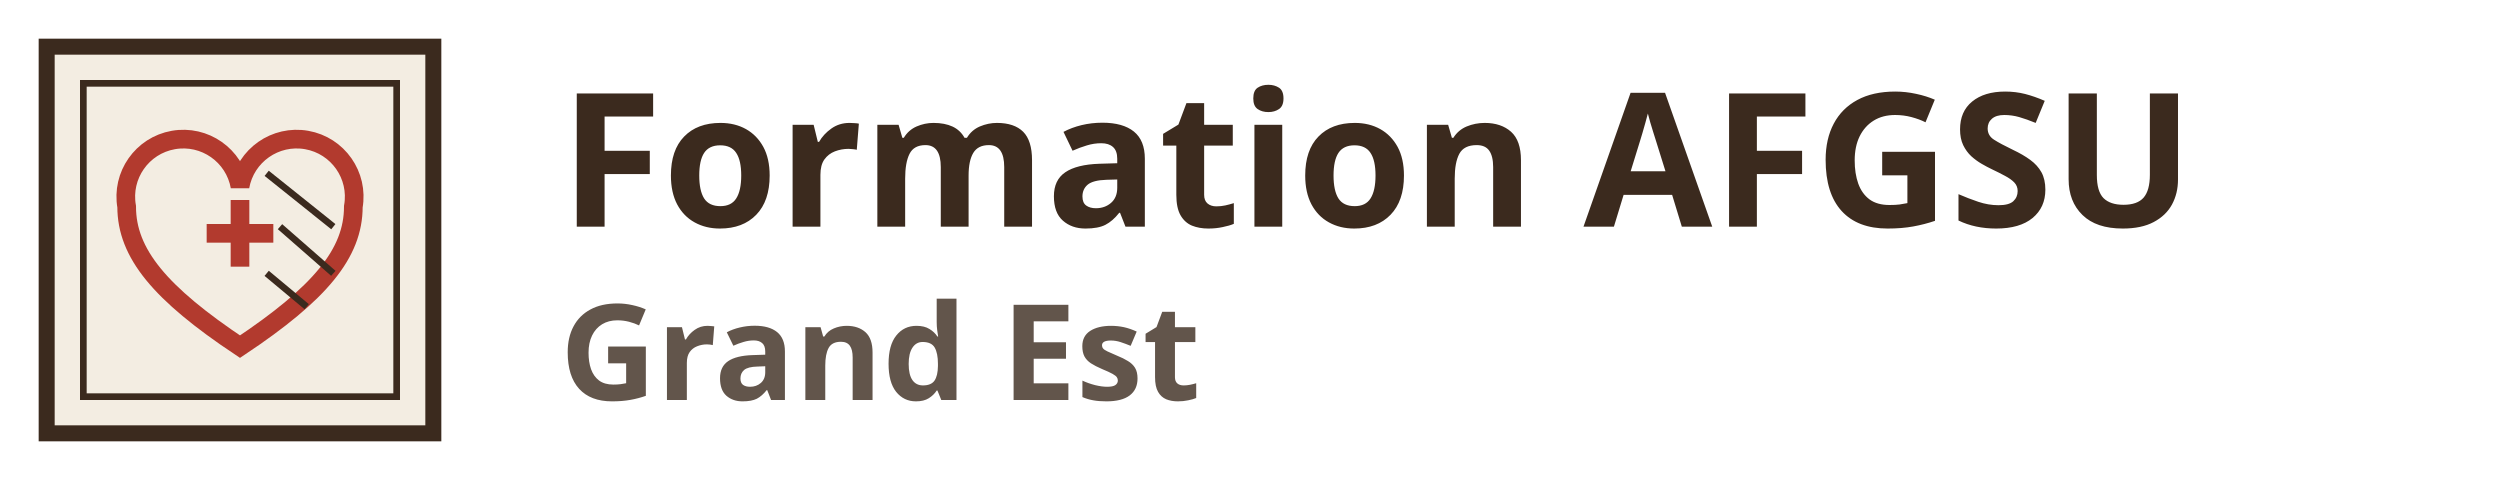
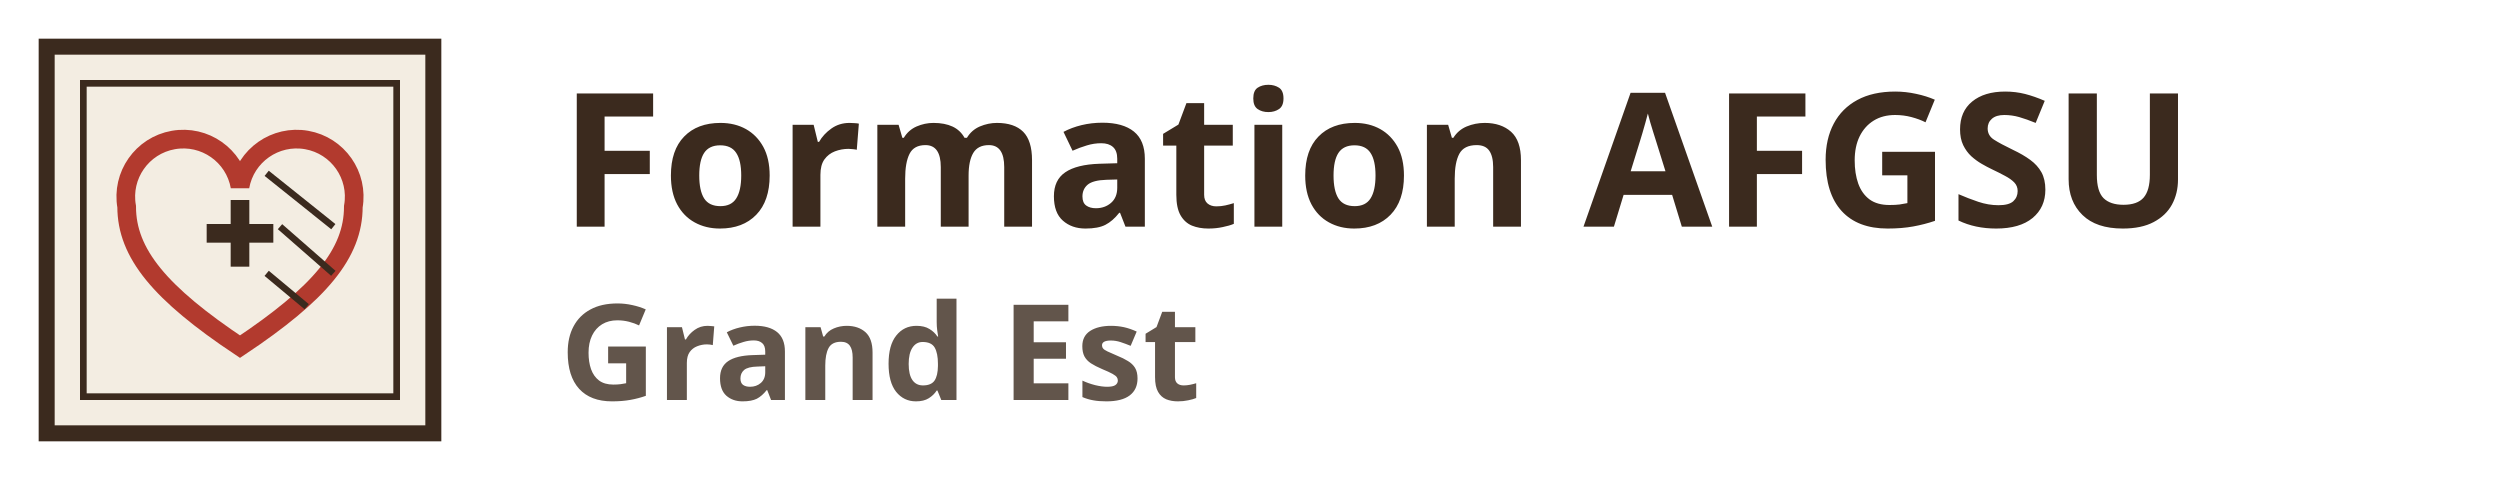
<svg xmlns="http://www.w3.org/2000/svg" viewBox="0 0 375 72">
  <g transform="translate(4 4)">
    <rect x="3" y="3" width="58" height="58" fill="#F3EDE2" stroke="#3B2A1E" stroke-width="2.4" />
    <rect x="8.5" y="8.5" width="47" height="47" fill="none" stroke="#3B2A1E" stroke-width="1" />
    <path d="M32 48C20 40 15 34 15 27a8.5 8.5 0 0 1 17-3 8.5 8.5 0 0 1 17 3c0 7-5 13-17 21z" fill="#F3EDE2" stroke="#B23A2E" stroke-width="2.8" />
    <path d="M36 22 46 30M38 30 46 37M36 37 42 42" stroke="#3B2A1E" stroke-width="1" />
-     <path d="M27 31h10M32 26v10" stroke="#B23A2E" stroke-width="2.8" />
+     <path d="M27 31h10M32 26v10" stroke="#3B2A1E" stroke-width="2.8" />
  </g>
  <text x="84" y="34" font-family="'Cormorant Garamond', system-ui, sans-serif" font-weight="700" font-size="28" fill="#3B2A1E">Formation AFGSU</text>
  <text x="84" y="60" font-family="'Cormorant Garamond', system-ui, sans-serif" font-weight="600" font-size="20" fill="#3B2A1E" opacity=".8">Grand Est</text>
</svg>
